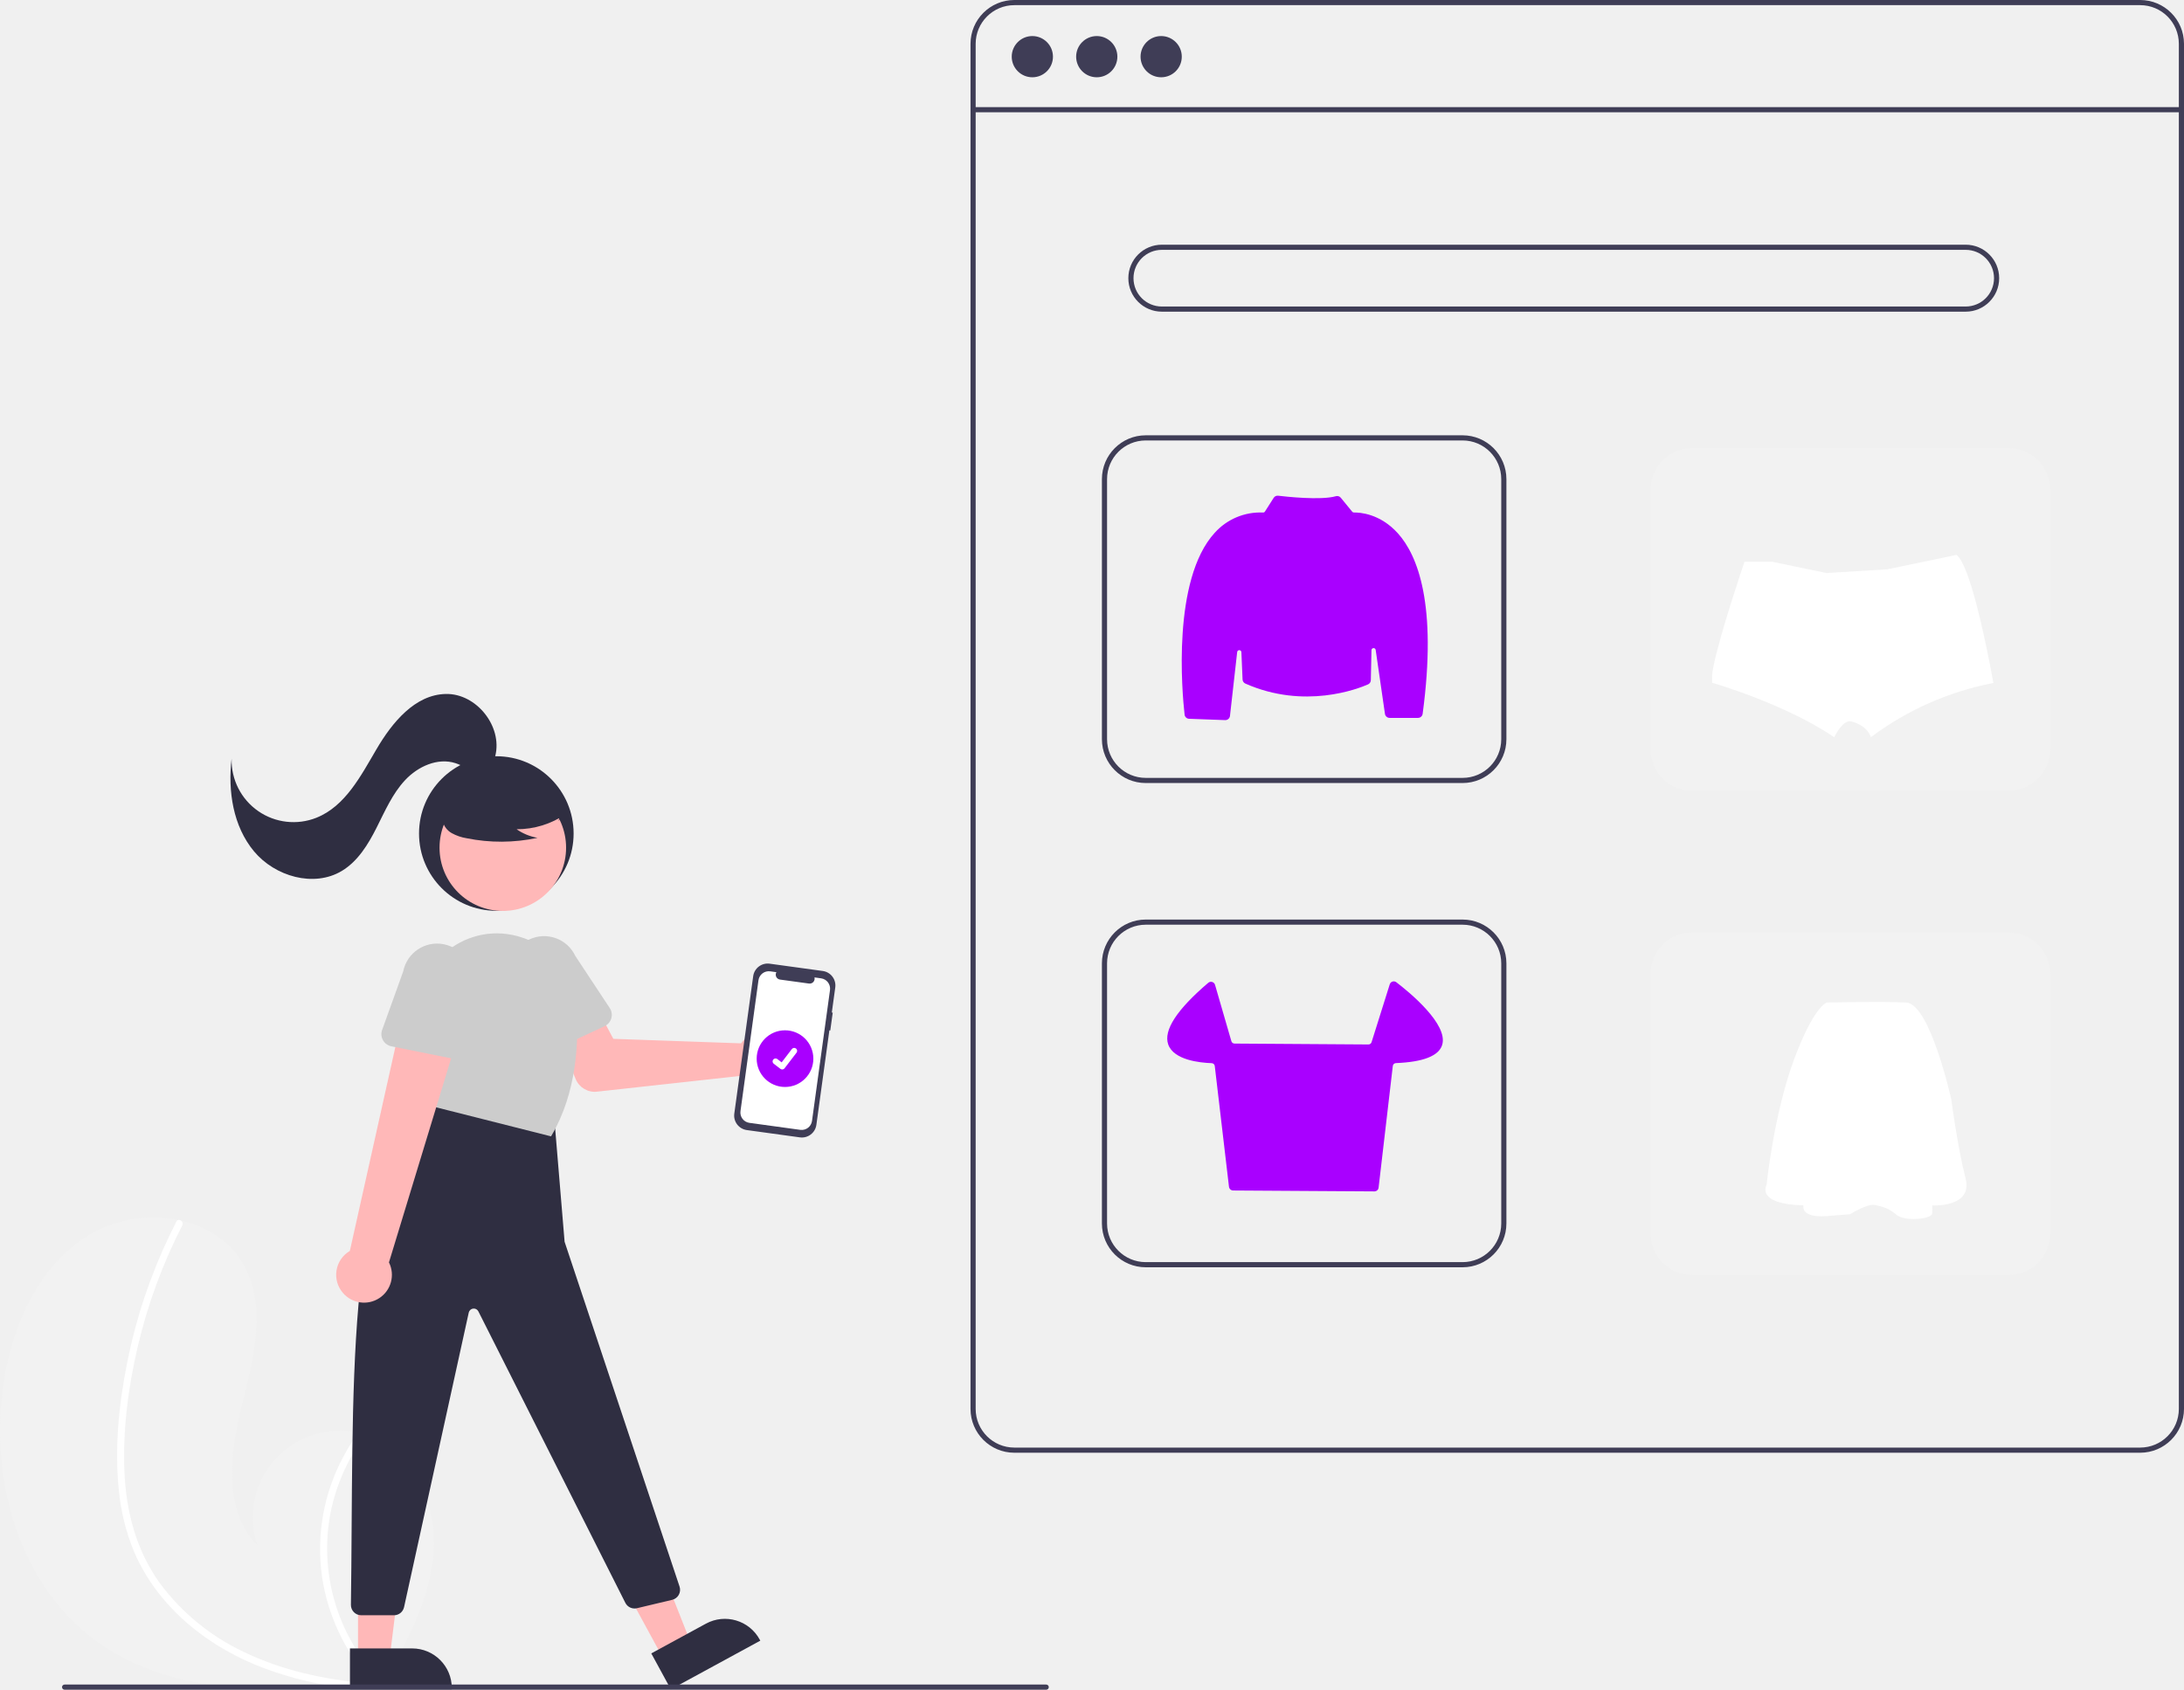
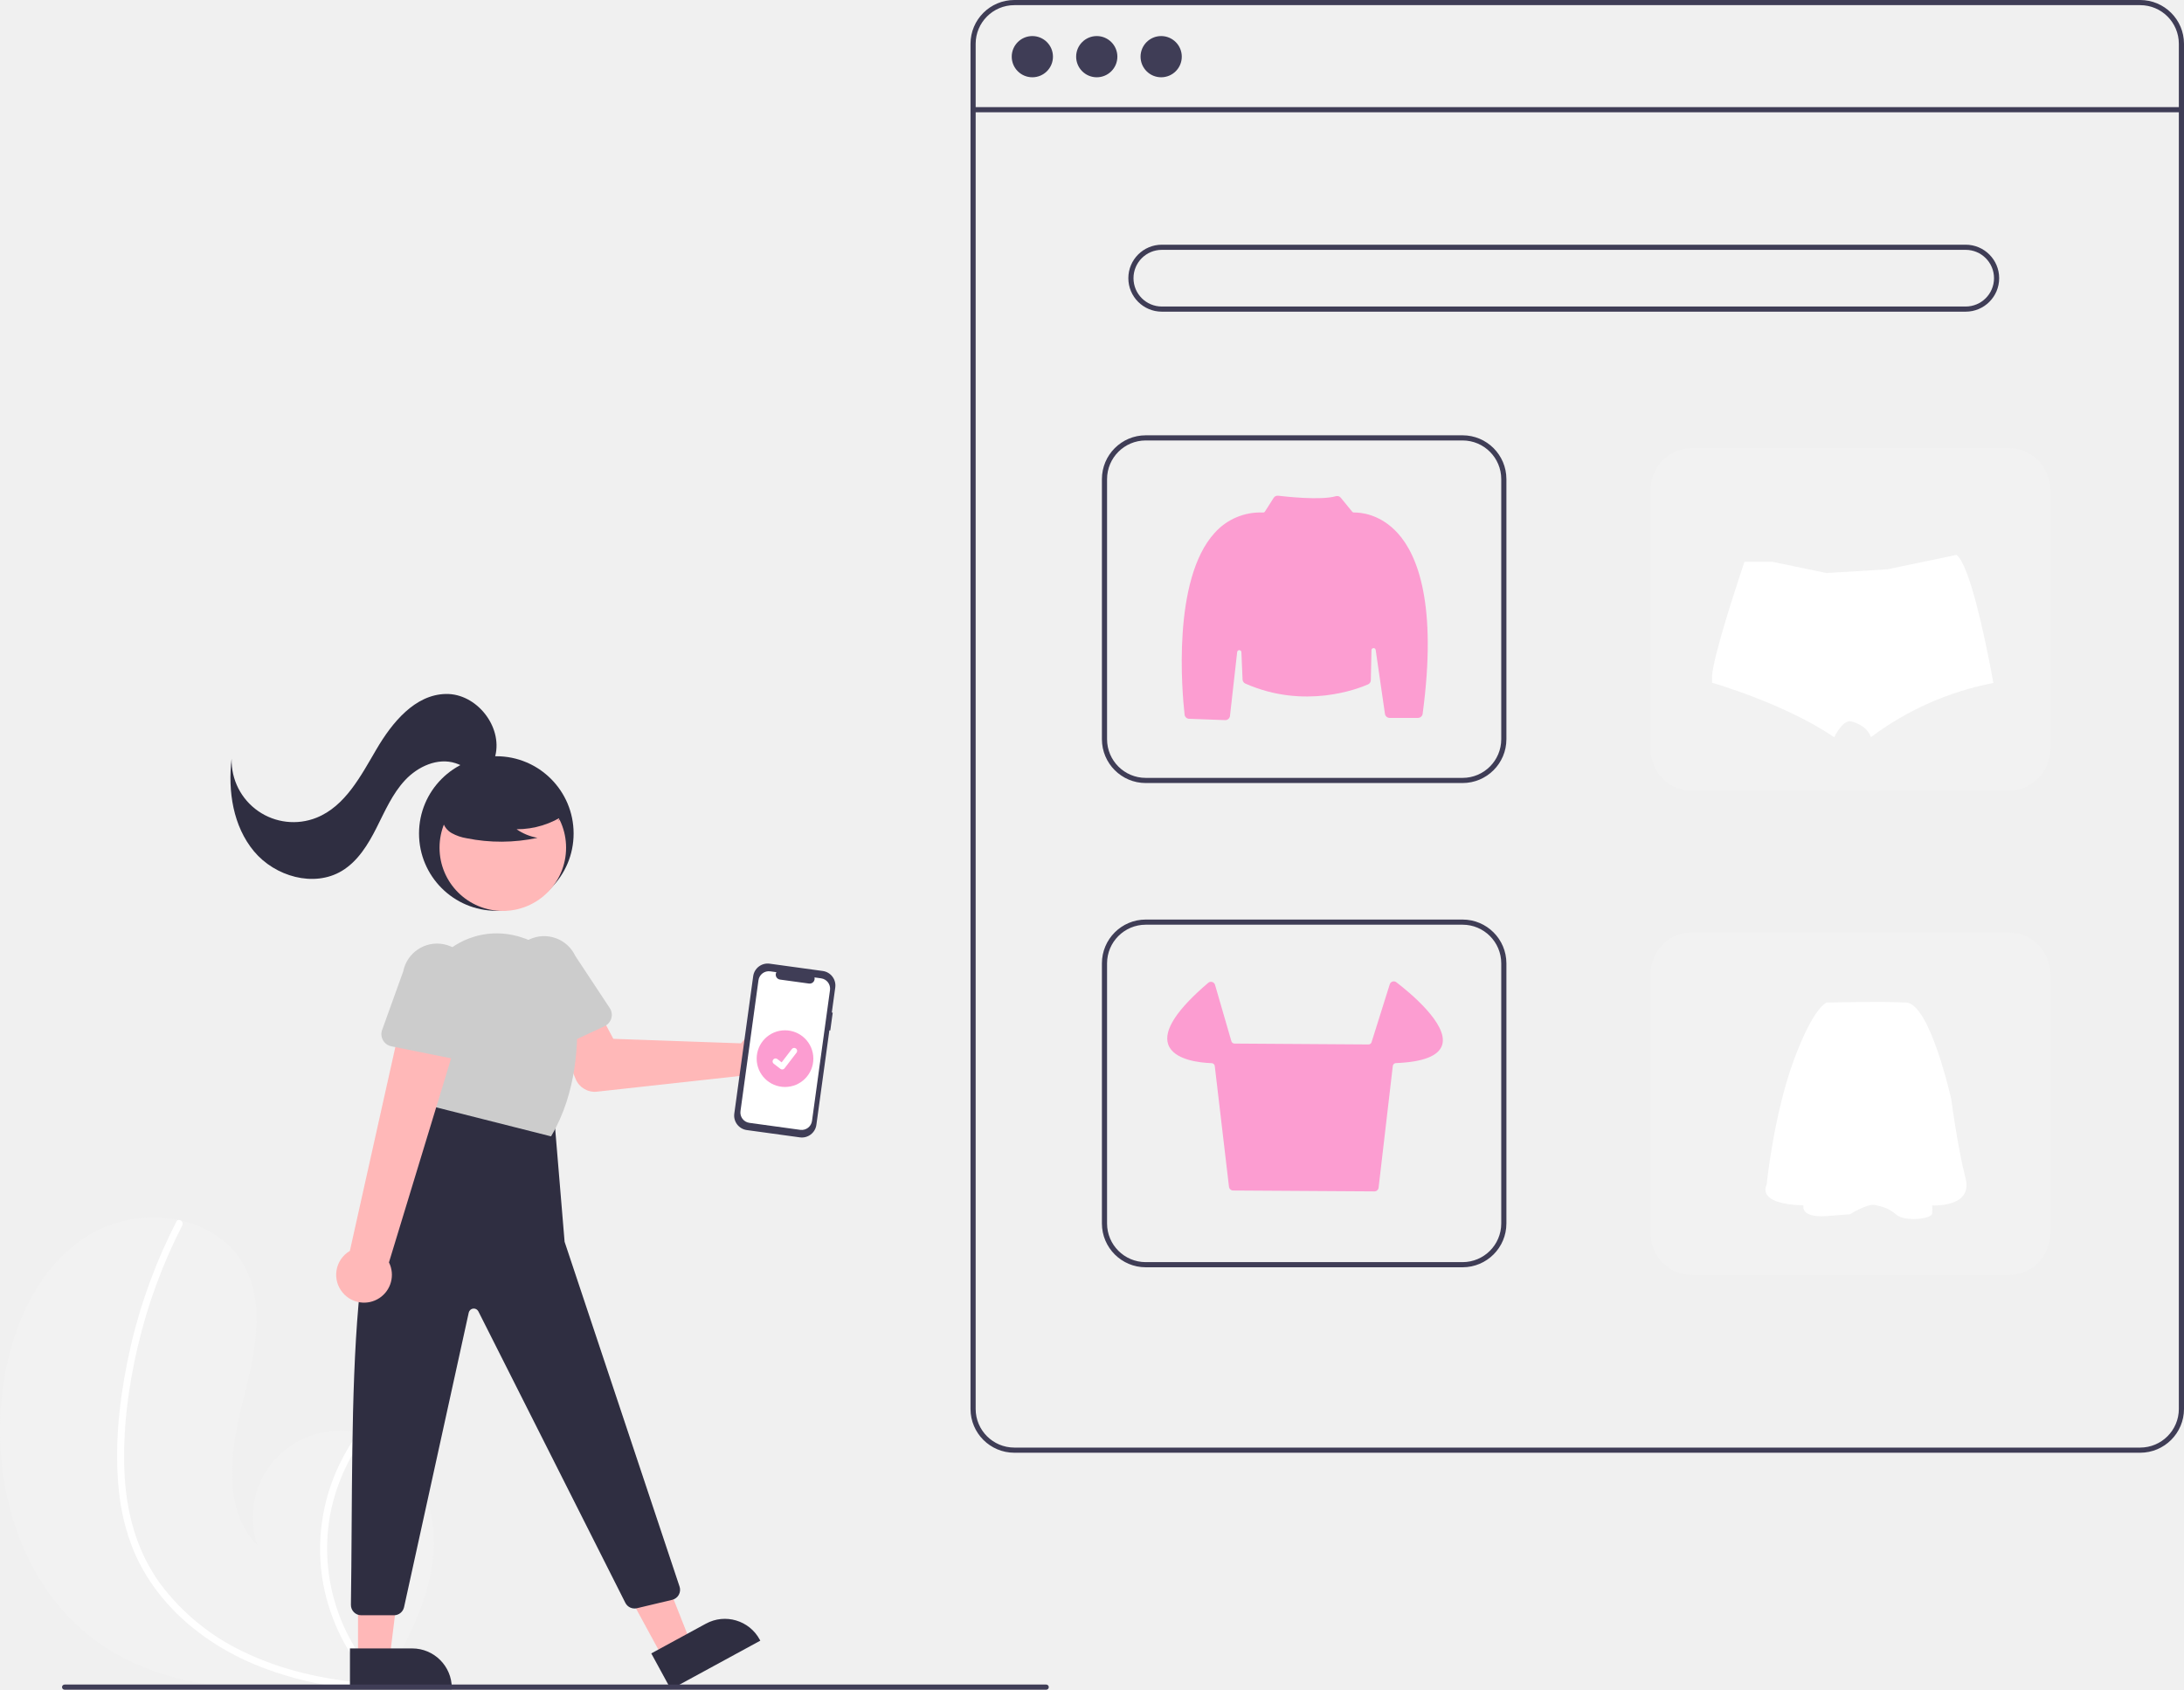
<svg xmlns="http://www.w3.org/2000/svg" data-name="Layer 1" width="847.693" height="656" viewBox="0 0 847.693 656">
  <path d="M213.747,759.288c26.423,19.035,60.664,19.991,93.762,17.652,4.622-.326,9.211-.709,13.757-1.122.027-.007.064-.005.091-.012.218-.021.437-.042.646-.054.938-.088,1.877-.176,2.807-.264l-.22.419-.689,1.3c.248-.435.495-.861.743-1.296.073-.131.155-.261.227-.391,8.574-14.921,17.078-30.39,19.248-47.428,2.242-17.685-4.059-37.709-19.624-46.401a31.407,31.407,0,0,0-6.445-2.699c-.931-.283-1.874-.512-2.828-.715a33.664,33.664,0,0,0-39.149,43.762c-13.196-13.531-10.734-35.482-6.182-53.827,4.561-18.345,10.082-38.758.806-55.236-5.156-9.172-14.224-14.862-24.401-17.154-.312-.067-.624-.135-.937-.193a49.13,49.13,0,0,0-35.297,6.185c-19.458,12.262-29.452,35.51-32.696,58.284C172.141,696.745,183.706,737.644,213.747,759.288Z" transform="translate(-176.1535 -122)" fill="#f2f2f2" />
  <path d="M222.278,700.541a83.518,83.518,0,0,0,5.764,23.535,72.52,72.52,0,0,0,11.26,18.392c9.497,11.424,22.054,20.012,35.691,25.735a133.728,133.728,0,0,0,32.517,8.737c4.622-.326,9.211-.709,13.757-1.122.027-.007.064-.005.091-.012.218-.021.437-.042.646-.054.938-.088,1.877-.176,2.807-.264l-.22.419-.689,1.3c.248-.435.495-.861.743-1.296.073-.131.155-.261.227-.391a73.922,73.922,0,0,1-20.717-64.665,74.556,74.556,0,0,1,13.896-31.863c-.931-.283-1.874-.512-2.828-.715a77.299,77.299,0,0,0-7.051,11.679,75.742,75.742,0,0,0-6.535,47.12,77.438,77.438,0,0,0,19.62,38.625c-.883-.062-1.774-.134-2.646-.214-16.522-1.4-33.01-4.952-47.995-12.227a86.44,86.44,0,0,1-32.382-26.57c-9.076-12.517-13.075-27.572-13.762-42.874-.728-16.382,1.397-33.052,5.136-48.983a205.598,205.598,0,0,1,17.276-47.06,1.478,1.478,0,0,0-.587-1.951,1.257,1.257,0,0,0-.937-.193,1.095,1.095,0,0,0-.723.619c-.945,1.843-1.872,3.688-2.763,5.554a207.931,207.931,0,0,0-16.277,48.823C222.313,666.913,220.56,683.953,222.278,700.541Z" transform="translate(-176.1535 -122)" fill="#fff" />
  <path d="M1006.846,686h-437a17.019,17.019,0,0,1-17-17V139a17.019,17.019,0,0,1,17-17h437a17.019,17.019,0,0,1,17,17V669A17.019,17.019,0,0,1,1006.846,686Zm-437-562a15.017,15.017,0,0,0-15,15V669a15.017,15.017,0,0,0,15,15h437a15.017,15.017,0,0,0,15-15V139a15.017,15.017,0,0,0-15-15Z" transform="translate(-176.1535 -122)" fill="#3f3d56" />
  <rect x="377.693" y="41.59" width="469" height="2" fill="#3f3d56" />
  <circle cx="400.693" cy="22" r="8" fill="#3f3d56" />
  <circle cx="425.693" cy="22" r="8" fill="#3f3d56" />
  <circle cx="450.693" cy="22" r="8" fill="#3f3d56" />
  <path d="M939.106,243h-312a13,13,0,0,1,0-26h312a13,13,0,0,1,0,26Zm-312-24a11,11,0,0,0,0,22h312a11,11,0,0,0,0-22Z" transform="translate(-176.1535 -122)" fill="#3f3d56" />
  <path d="M743.846,426h-123a17.019,17.019,0,0,1-17-17V308a17.019,17.019,0,0,1,17-17h123a17.019,17.019,0,0,1,17,17V409A17.019,17.019,0,0,1,743.846,426Zm-123-133a15.017,15.017,0,0,0-15,15V409a15.017,15.017,0,0,0,15,15h123a15.017,15.017,0,0,0,15-15V308a15.017,15.017,0,0,0-15-15Z" transform="translate(-176.1535 -122)" fill="#3f3d56" />
  <rect x="640.693" y="174" width="155" height="133" rx="16" fill="#f2f2f2" />
  <path d="M743.846,614h-123a17.019,17.019,0,0,1-17-17V496a17.019,17.019,0,0,1,17-17h123a17.019,17.019,0,0,1,17,17V597A17.019,17.019,0,0,1,743.846,614Zm-123-133a15.017,15.017,0,0,0-15,15V597a15.017,15.017,0,0,0,15,15h123a15.017,15.017,0,0,0,15-15V496a15.017,15.017,0,0,0-15-15Z" transform="translate(-176.1535 -122)" fill="#3f3d56" />
  <rect x="640.693" y="362" width="155" height="133" rx="16" fill="#f2f2f2" />
-   <path d="M651.738,401.573q-.033,0-.067-.001l-13.99-.518a1.808,1.808,0,0,1-1.743-1.613c-.963-8.591-4.926-52.371,11.675-70.567a23.747,23.747,0,0,1,18.788-7.892.786.786,0,0,0,.721-.376l3.387-5.322a1.836,1.836,0,0,1,1.753-.831c2.715.328,16.556,1.877,22.376.192a1.821,1.821,0,0,1,1.923.592l4.448,5.436a.779.779,0,0,0,.649.301c2.262-.045,10.194.393,17.135,8.157,7.517,8.407,15.274,27.376,9.543,69.996a1.833,1.833,0,0,1-1.809,1.584H715.51a1.832,1.832,0,0,1-1.803-1.561l-3.599-24.836a.822.822,0,0,0-1.635.101l-.248,11.661a1.826,1.826,0,0,1-1.083,1.627c-3.928,1.727-24.683,9.827-47.622-.318a1.838,1.838,0,0,1-1.083-1.594l-.451-10.595a.822.822,0,0,0-1.638-.057l-2.796,24.817A1.831,1.831,0,0,1,651.738,401.573Z" transform="translate(-176.1535 -122)" fill="#a900ff" />
-   <path d="M709.612,584.539h-.01l-54.821-.347a1.637,1.637,0,0,1-1.613-1.444l-5.515-46.873a1.262,1.262,0,0,0-1.218-1.122c-4.352-.142-14.707-1.134-16.852-7.263-1.911-5.459,3.316-13.51,15.535-23.931a1.637,1.637,0,0,1,2.636.786l6.343,21.885a1.28,1.28,0,0,0,1.213.918l51.979.349a1.265,1.265,0,0,0,1.222-.891l7.058-22.458a1.634,1.634,0,0,1,2.551-.81c4.816,3.678,20.332,16.307,17.778,24.384-1.337,4.23-7.37,6.588-17.93,7.008a1.266,1.266,0,0,0-1.214,1.122l-5.517,47.242A1.633,1.633,0,0,1,709.612,584.539Z" transform="translate(-176.1535 -122)" fill="#a900ff" />
+   <path d="M651.738,401.573q-.033,0-.067-.001l-13.99-.518a1.808,1.808,0,0,1-1.743-1.613c-.963-8.591-4.926-52.371,11.675-70.567a23.747,23.747,0,0,1,18.788-7.892.786.786,0,0,0,.721-.376l3.387-5.322a1.836,1.836,0,0,1,1.753-.831c2.715.328,16.556,1.877,22.376.192a1.821,1.821,0,0,1,1.923.592l4.448,5.436a.779.779,0,0,0,.649.301c2.262-.045,10.194.393,17.135,8.157,7.517,8.407,15.274,27.376,9.543,69.996a1.833,1.833,0,0,1-1.809,1.584H715.51a1.832,1.832,0,0,1-1.803-1.561l-3.599-24.836a.822.822,0,0,0-1.635.101l-.248,11.661a1.826,1.826,0,0,1-1.083,1.627c-3.928,1.727-24.683,9.827-47.622-.318a1.838,1.838,0,0,1-1.083-1.594l-.451-10.595a.822.822,0,0,0-1.638-.057l-2.796,24.817A1.831,1.831,0,0,1,651.738,401.573Z" transform="translate(-176.1535 -122)" fill="#fc9dd1" />
+   <path d="M709.612,584.539h-.01l-54.821-.347a1.637,1.637,0,0,1-1.613-1.444l-5.515-46.873a1.262,1.262,0,0,0-1.218-1.122c-4.352-.142-14.707-1.134-16.852-7.263-1.911-5.459,3.316-13.51,15.535-23.931a1.637,1.637,0,0,1,2.636.786l6.343,21.885a1.28,1.28,0,0,0,1.213.918l51.979.349a1.265,1.265,0,0,0,1.222-.891l7.058-22.458a1.634,1.634,0,0,1,2.551-.81c4.816,3.678,20.332,16.307,17.778,24.384-1.337,4.23-7.37,6.588-17.93,7.008a1.266,1.266,0,0,0-1.214,1.122l-5.517,47.242A1.633,1.633,0,0,1,709.612,584.539Z" transform="translate(-176.1535 -122)" fill="#fc9dd1" />
  <path d="M949.846,387.153a115.565,115.565,0,0,0-47.505,21.039,8.811,8.811,0,0,0-3.788-4.499,13.302,13.302,0,0,0-3.844-1.615c-1.236-.315-2.423.436-3.513,1.518a19.892,19.892,0,0,0-3.126,4.628c-18.826-12.922-47.384-21.168-47.384-21.168V384.472a14.27,14.27,0,0,1,.186-1.817c.097-.695.218-1.308.372-2.059,2.423-12.325,12.001-40.487,12.001-40.487h10.83l20.999,4.361,23.623-1.446,23.793-4.951,3.085-.646c5.145,4.038,10.984,32.305,13.278,44.339.291,1.526.517,2.786.686,3.715C949.741,386.531,949.846,387.153,949.846,387.153Z" transform="translate(-176.1535 -122)" fill="#fff" />
  <path d="M885.223,511.219h0s-5.031,1.258-12.832,22.389-10.566,48.434-10.566,48.434-4.387,7.429,14.339,7.926c0,0-1.506,4.906,9.059,4.153s9.045-.746,9.045-.746,6.793-4.277,9.812-3.524,4.906,1.009,8.175,3.773,13.717,1.638,13.841-.497a19.739,19.739,0,0,0,0-3.151s15.976,1.009,12.957-10.566-5.535-30.571-5.535-30.571-8.175-37.108-17.49-37.612S885.223,511.219,885.223,511.219Z" transform="translate(-176.1535 -122)" fill="#fff" />
  <circle cx="192.64" cy="323.596" r="30" fill="#2f2e41" />
  <circle cx="195.16" cy="329.092" r="24.561" fill="#ffb8b8" />
  <path d="M464.852,525.797a10.526,10.526,0,0,0-1.072,1.264L414.218,525.31,408.549,514.679l-17.162,6.458,8.206,19.796a8,8,0,0,0,8.263,4.889l56.084-6.158a10.497,10.497,0,1,0,.911-13.866Z" transform="translate(-176.1535 -122)" fill="#ffb8b8" />
  <path d="M384.785,530.696a4.812,4.812,0,0,1-2.643-3.017l-6.903-23.169a13.377,13.377,0,0,1,24.208-11.392l13.372,20.235a4.817,4.817,0,0,1-1.981,7.02L388.796,530.666A4.811,4.811,0,0,1,384.785,530.696Z" transform="translate(-176.1535 -122)" fill="#ccc" />
  <polygon points="257.446 643.927 268.214 638.065 250.729 593.743 234.837 602.394 257.446 643.927" fill="#ffb8b8" />
  <path d="M428.94,763.906l21.205-11.544.001-0a15.386,15.386,0,0,1,20.87,6.158l.239.439-34.72,18.9Z" transform="translate(-176.1535 -122)" fill="#2f2e41" />
  <polygon points="138.959 643.975 151.218 643.975 157.051 596.687 138.956 596.688 138.959 643.975" fill="#ffb8b8" />
  <path d="M311.985,761.973l24.144-.001h.001A15.386,15.386,0,0,1,351.516,777.358v.5l-39.531.001Z" transform="translate(-176.1535 -122)" fill="#2f2e41" />
  <path d="M391.294,556.096l4,48,44.619,133.856a4,4,0,0,1-2.868,5.156l-13.675,3.256a4,4,0,0,1-4.498-2.091l-57.044-113.153a2,2,0,0,0-3.739.472L332.984,745.954a4,4,0,0,1-3.907,3.142H316.355a3.993,3.993,0,0,1-3.997-4.054c1.166-79.297-2.68-169.653,27.936-183.946l5-13Z" transform="translate(-176.1535 -122)" fill="#2f2e41" />
  <path d="M343.854,551.5l-5.156-31.178a30.877,30.877,0,0,1,9.769-28.006,30.361,30.361,0,0,1,28.331-6.925c.292.078.585.159.878.241a30.783,30.783,0,0,1,22.228,27.346c.984,13.54.104,33.184-9.678,49.87l-.19.324Z" transform="translate(-176.1535 -122)" fill="#ccc" />
  <path d="M395.747,438.038a33.405,33.405,0,0,1-19.091,5.9,20.471,20.471,0,0,0,8.114,3.338,67.359,67.359,0,0,1-27.514.155,17.807,17.807,0,0,1-5.76-1.978,7.289,7.289,0,0,1-3.555-4.755c-.604-3.449,2.083-6.582,4.876-8.693a35.967,35.967,0,0,1,30.224-6.04c3.376.873,6.759,2.347,8.951,5.059s2.843,6.891.753,9.684Z" transform="translate(-176.1535 -122)" fill="#2f2e41" />
  <path d="M368.399,415.448c2.847-11.496-7.357-24.268-19.198-24.029-12.013.243-20.854,11.099-26.931,21.464S310.154,435,298.997,439.463a24.029,24.029,0,0,1-32.946-22.894c-1.498,12.593.577,26.219,8.699,35.959s23.233,14.13,34.095,7.584c6.204-3.739,10.169-10.237,13.438-16.701s6.178-13.279,11.131-18.564,12.612-8.792,19.506-6.569c2.736.883,5.191,2.603,8.018,3.126s6.386-.82,6.772-3.669Z" transform="translate(-176.1535 -122)" fill="#2f2e41" />
  <path d="M309.202,623.891a10.743,10.743,0,0,1,2.743-16.243l21.305-95.497,21.613,8.871-27.738,91.081a10.801,10.801,0,0,1-17.922,11.788Z" transform="translate(-176.1535 -122)" fill="#ffb8b8" />
  <path d="M324.809,525.85a4.812,4.812,0,0,1-.337-3.997l8.193-22.745a13.377,13.377,0,0,1,26.245,5.197l-1.245,24.222a4.817,4.817,0,0,1-5.76,4.475L328.055,528.207A4.811,4.811,0,0,1,324.809,525.85Z" transform="translate(-176.1535 -122)" fill="#ccc" />
-   <path id="b06866c4-d0b9-420f-a9d2-389dd10be0a8-224" data-name="Path 22" d="M499.368,515.14l-.355-.049,1.337-9.723a5.68,5.68,0,0,0-4.854-6.401l-20.6-2.832a5.68,5.68,0,0,0-6.401,4.854l-7.332,53.34a5.68,5.68,0,0,0,4.854,6.401l20.6,2.832a5.68,5.68,0,0,0,6.401-4.854l5.045-36.697.355.049Z" transform="translate(-176.1535 -122)" fill="#3f3d56" />
-   <path id="fb337c3c-e64d-4daa-8f83-1de4a3033e68-225" data-name="Path 23" d="M494.849,501.82l-2.565-.353a1.922,1.922,0,0,1-2.124,2.381l-11.256-1.547a1.922,1.922,0,0,1-1.403-2.866l-2.395-.329a4.046,4.046,0,0,0-4.56,3.458L463.562,553.368a4.046,4.046,0,0,0,3.458,4.56l19.743,2.714a4.046,4.046,0,0,0,4.56-3.458h0l6.984-50.804a4.046,4.046,0,0,0-3.458-4.559Z" transform="translate(-176.1535 -122)" fill="#fff" />
-   <circle cx="304.693" cy="411" r="11" fill="#a900ff" />
+   <path id="b06866c4-d0b9-420f-a9d2-389dd10be0a8-73" data-name="Path 22" d="M499.368,515.14l-.355-.049,1.337-9.723a5.68,5.68,0,0,0-4.854-6.401l-20.6-2.832a5.68,5.68,0,0,0-6.401,4.854l-7.332,53.34a5.68,5.68,0,0,0,4.854,6.401l20.6,2.832a5.68,5.68,0,0,0,6.401-4.854l5.045-36.697.355.049Z" transform="translate(-176.1535 -122)" fill="#3f3d56" />
+   <path id="fb337c3c-e64d-4daa-8f83-1de4a3033e68-74" data-name="Path 23" d="M494.849,501.82l-2.565-.353a1.922,1.922,0,0,1-2.124,2.381l-11.256-1.547a1.922,1.922,0,0,1-1.403-2.866l-2.395-.329a4.046,4.046,0,0,0-4.56,3.458L463.562,553.368a4.046,4.046,0,0,0,3.458,4.56l19.743,2.714a4.046,4.046,0,0,0,4.56-3.458h0l6.984-50.804a4.046,4.046,0,0,0-3.458-4.559Z" transform="translate(-176.1535 -122)" fill="#fff" />
+   <circle cx="304.693" cy="411" r="11" fill="#fc9dd1" />
  <path d="M479.756,537.196a1.141,1.141,0,0,1-.686-.228l-.012-.009-2.585-1.979a1.148,1.148,0,1,1,1.397-1.823l1.674,1.284,3.957-5.16a1.148,1.148,0,0,1,1.61-.213l-.025.033.025-.033a1.15,1.15,0,0,1,.213,1.61l-4.654,6.07A1.149,1.149,0,0,1,479.756,537.196Z" transform="translate(-176.1535 -122)" fill="#fff" />
  <path d="M582.228,778h-381a1,1,0,0,1,0-2h381a1,1,0,1,1,0,2Z" transform="translate(-176.1535 -122)" fill="#3f3d56" />
</svg>
